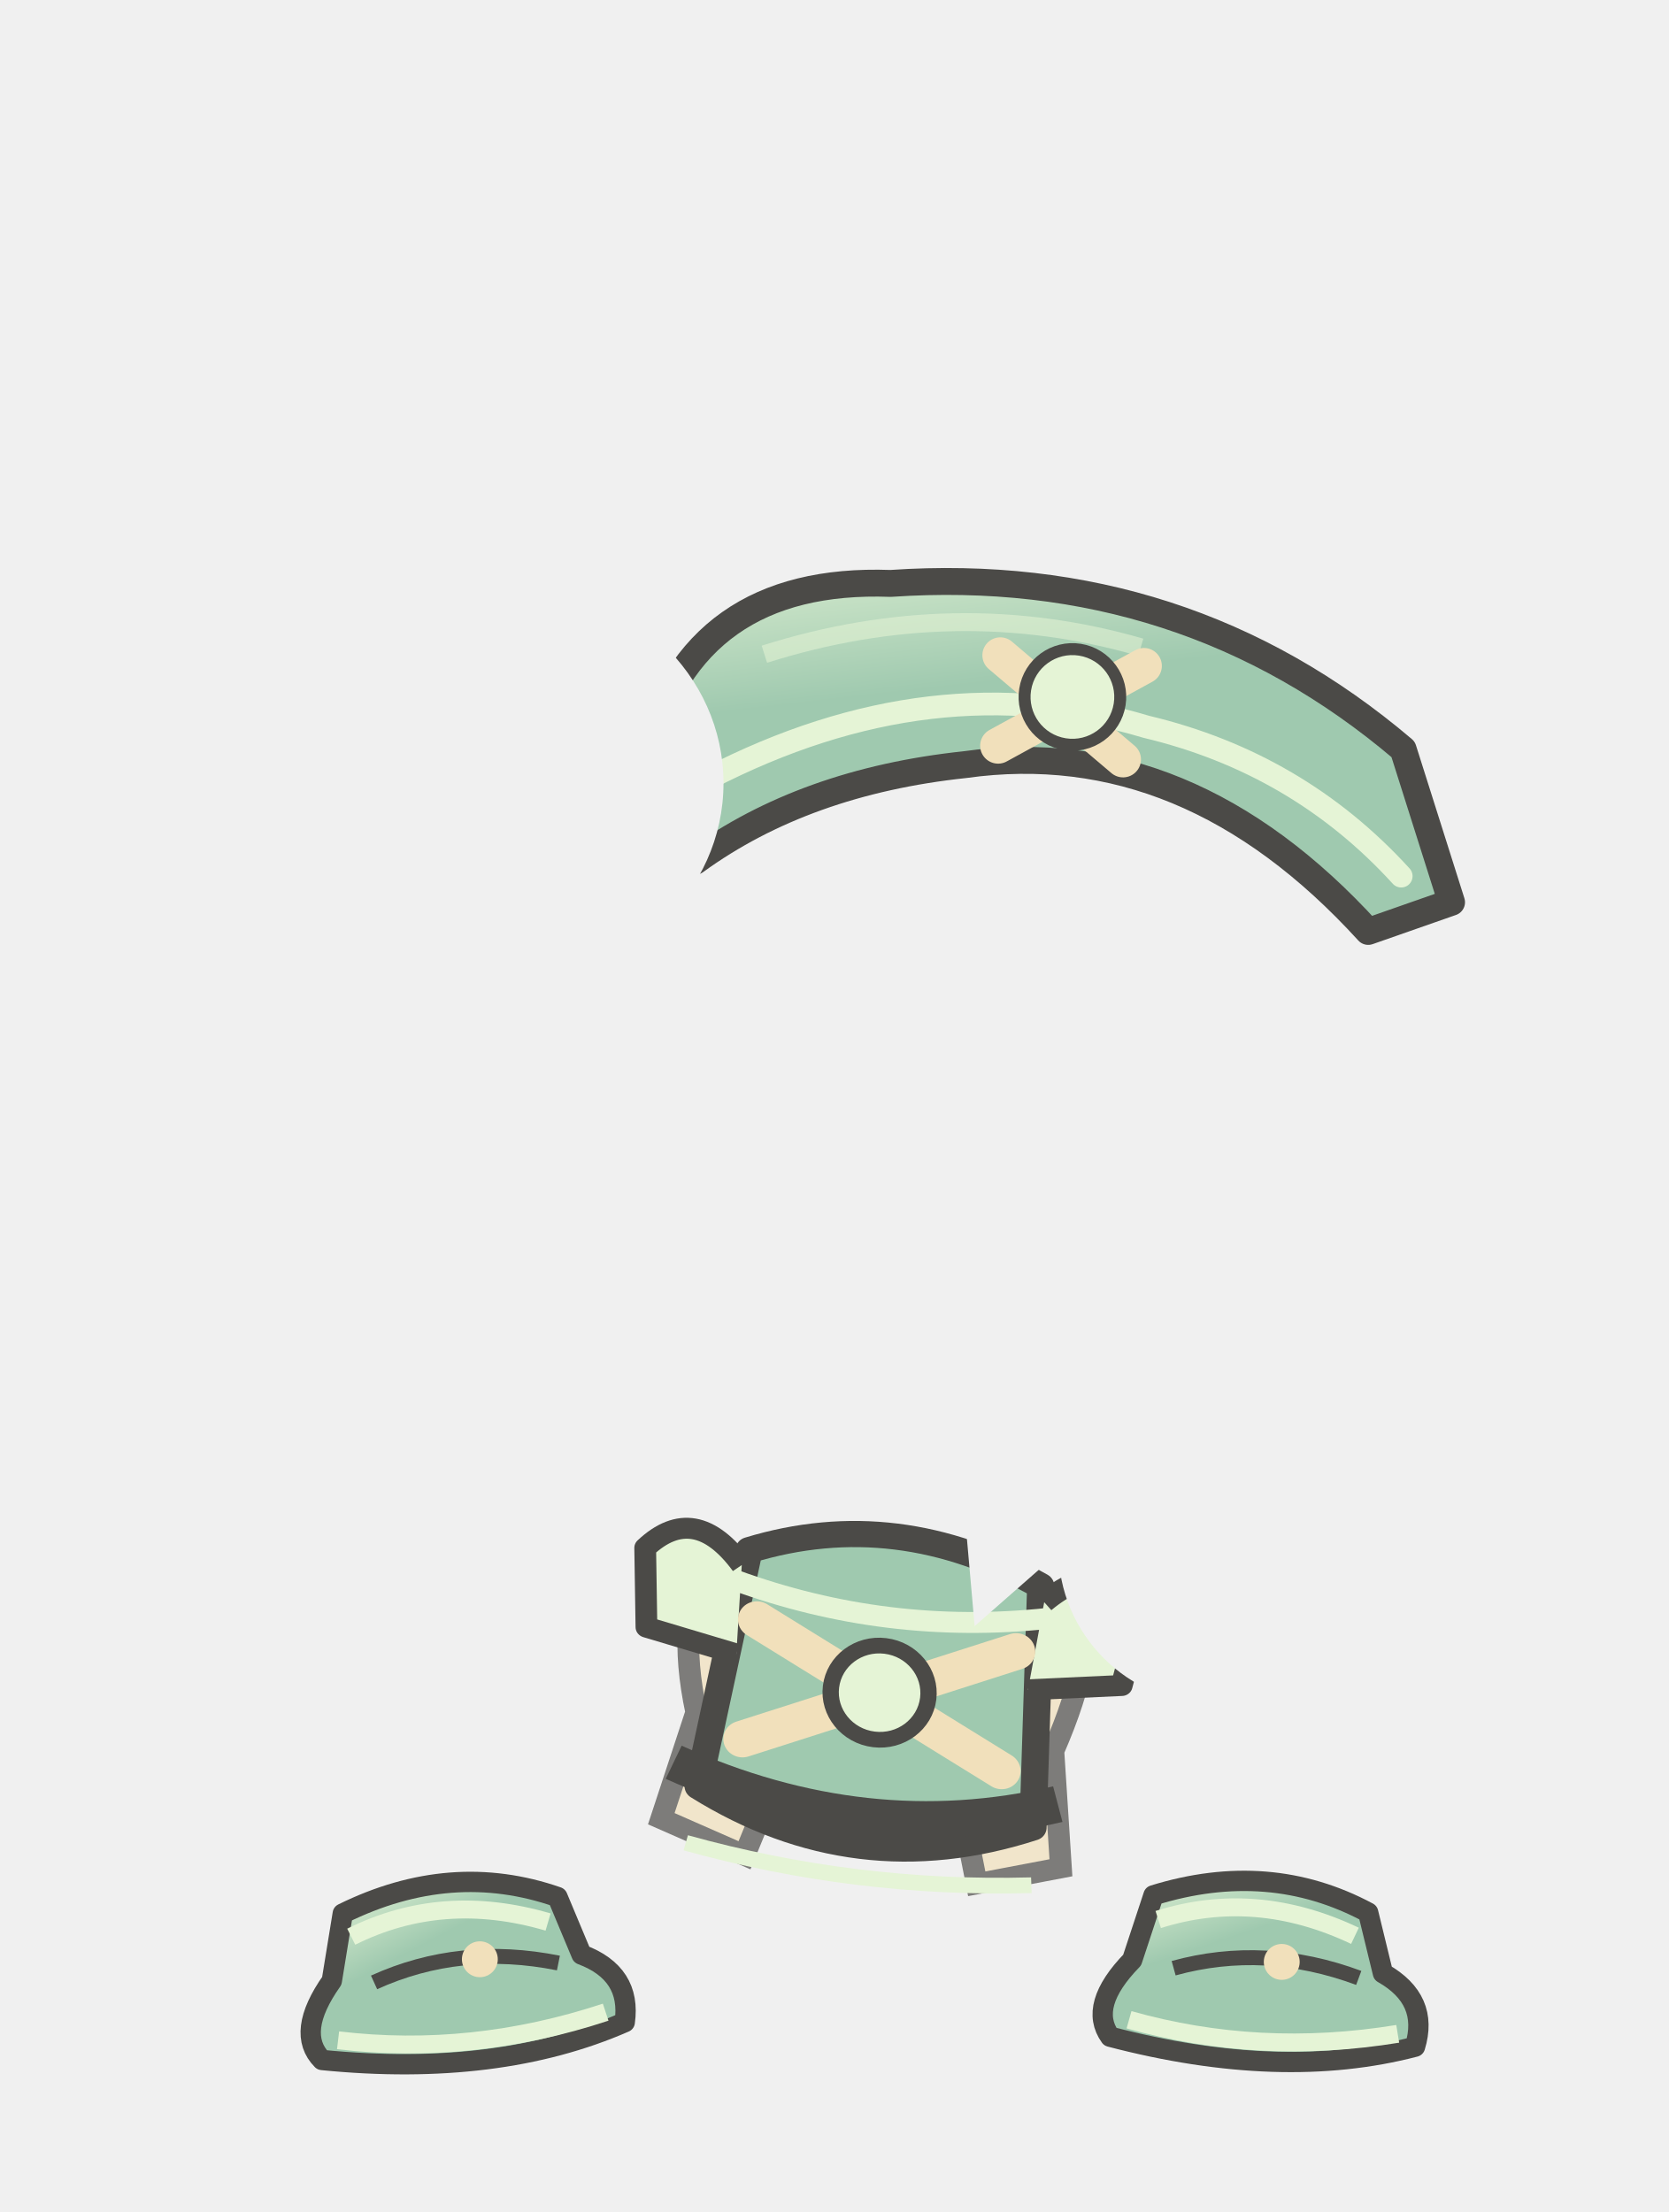
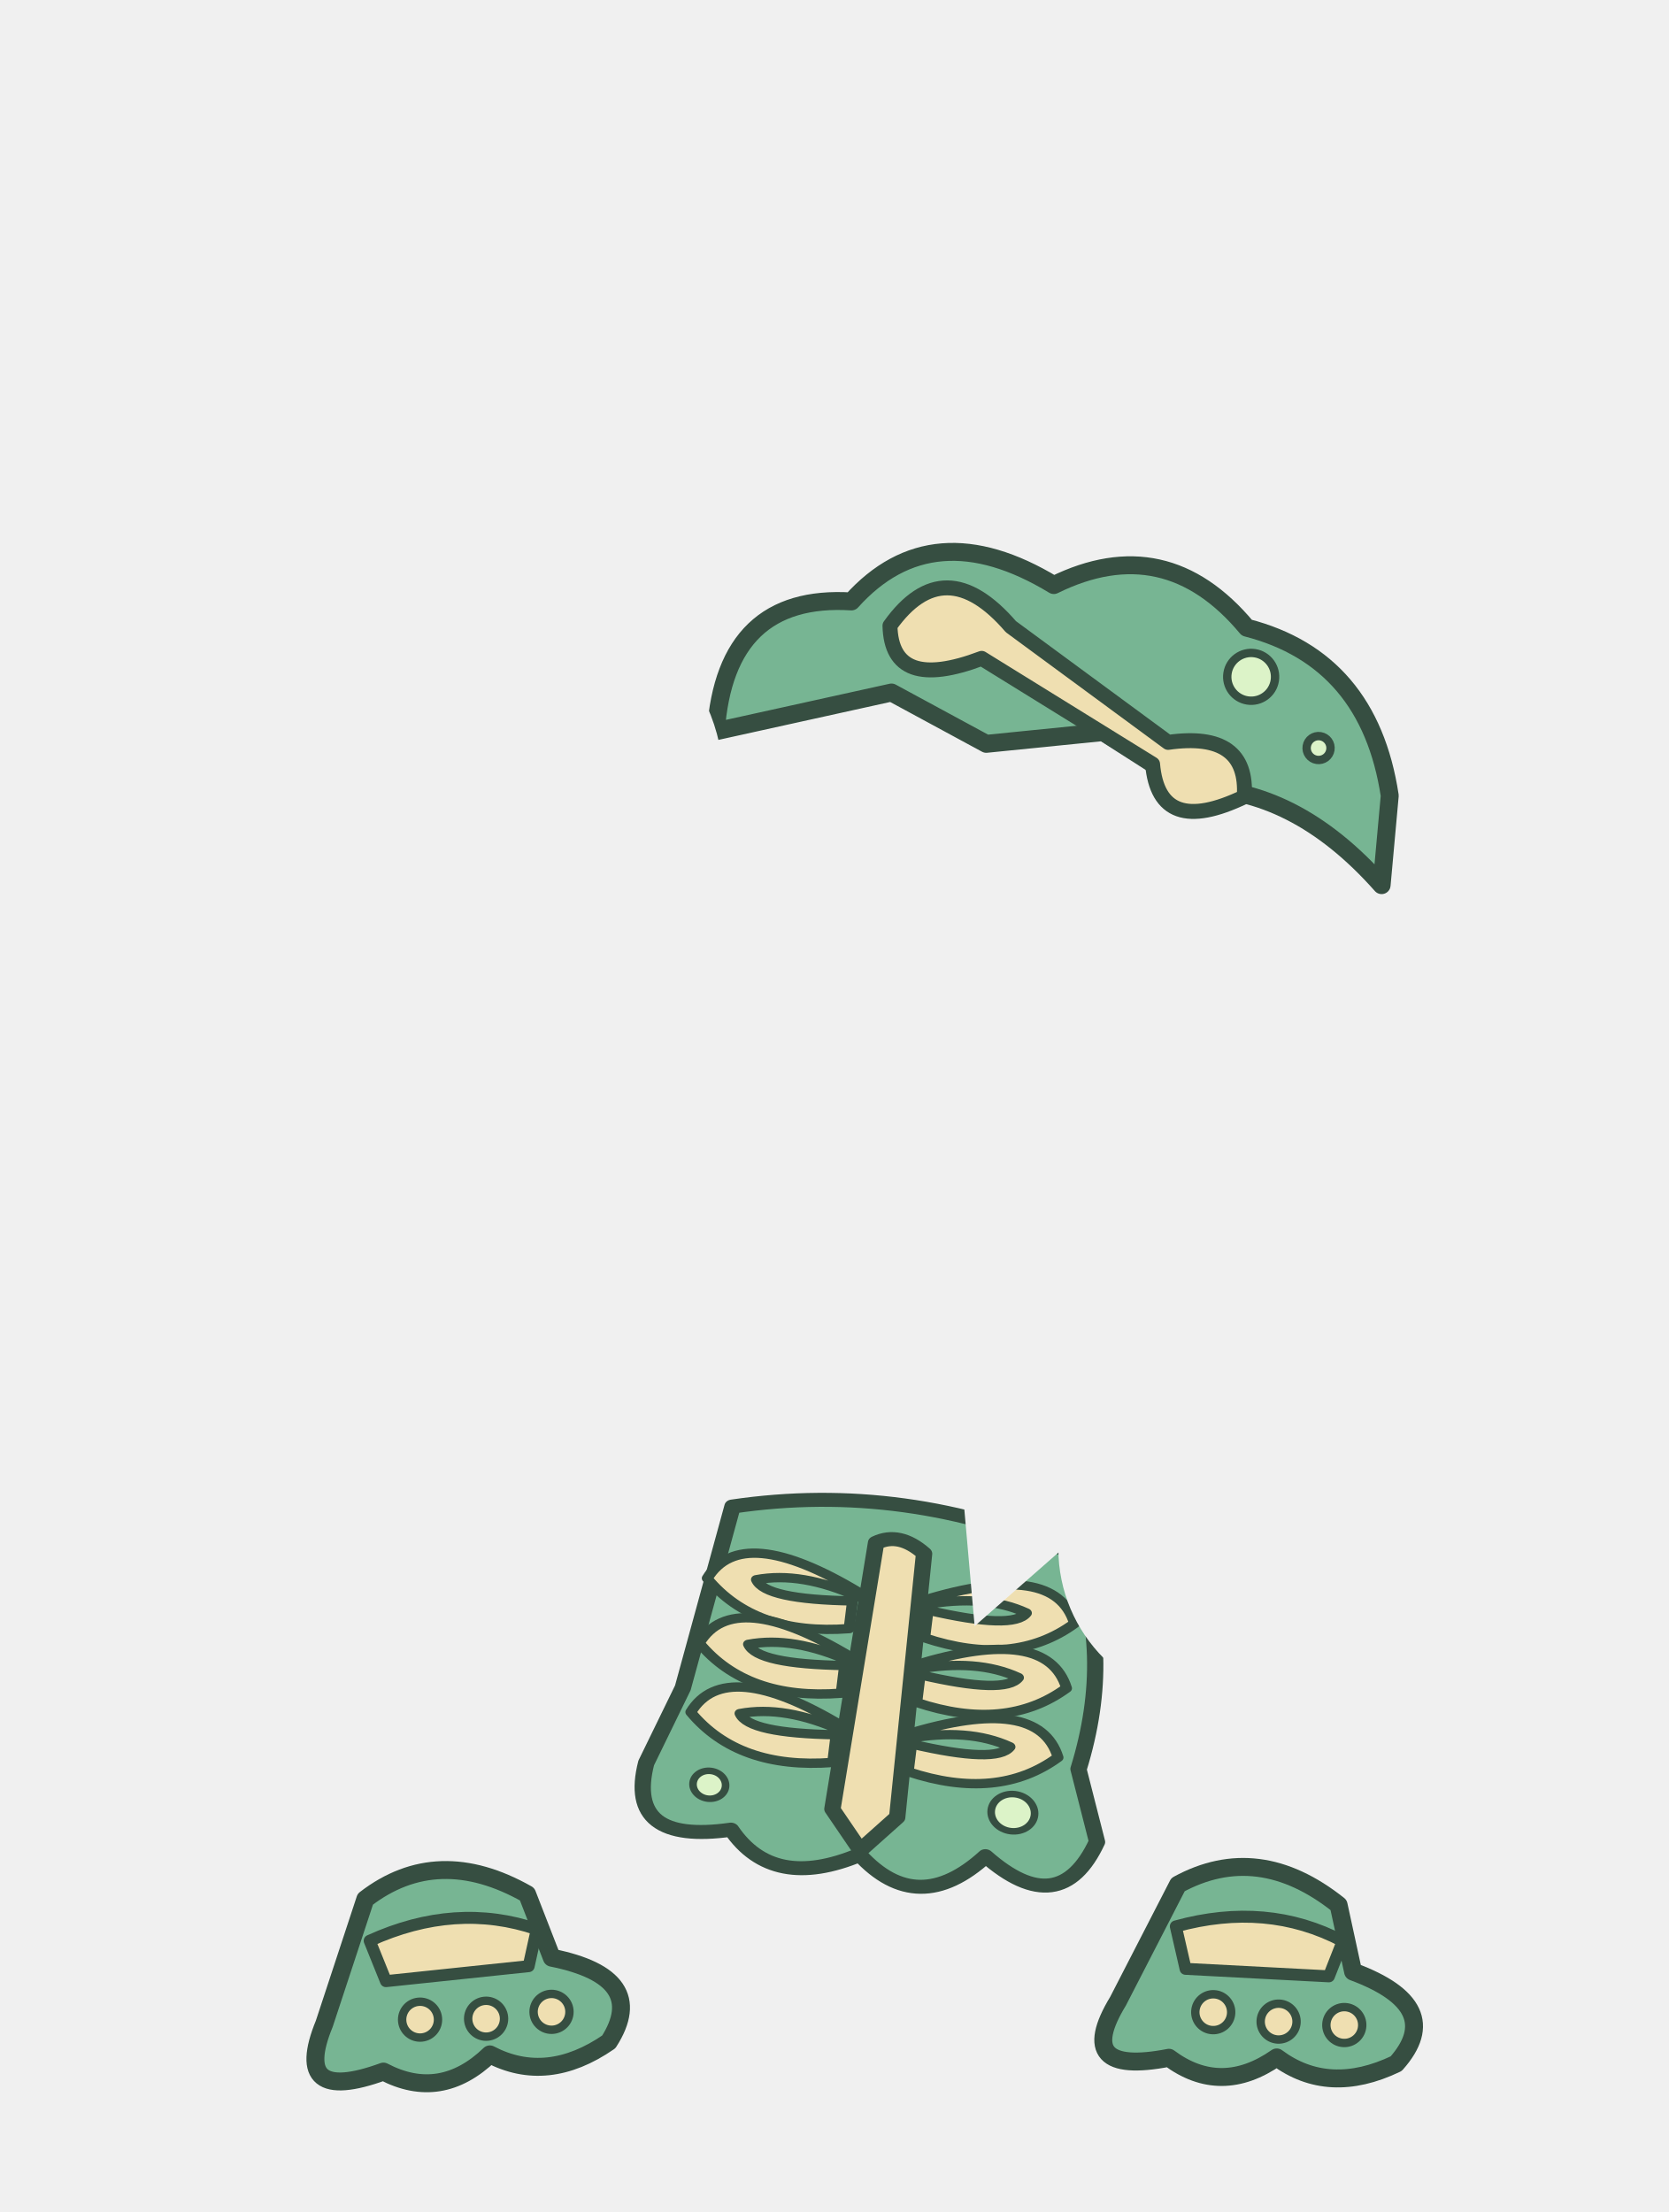
<svg xmlns="http://www.w3.org/2000/svg" width="279" height="370" viewBox="0 0 279 370" data-armor="bone_slime" data-phase="hurt" data-frame="2">
  <defs>
-     <linearGradient id="metal" x1="0" y1="0" x2=".7" y2="1">
-       <stop stop-color="#e5f4d6" />
-       <stop offset=".4" stop-color="#9fc9af" />
-       <stop offset="1" stop-color="#9fc9af" />
+     <linearGradient id="metal" x1="0" y1="0" x2=".8" y2="1">
+       <stop stop-color="#dcf3c8" />
+       <stop offset=".55" stop-color="#77b593" />
+       <stop offset="1" stop-color="#dcf3c8" />
    </linearGradient>
    <mask id="details" maskUnits="userSpaceOnUse" x="0" y="0" width="279" height="370">
      <rect width="279" height="370" fill="white" />
      <g fill="black">
        <ellipse data-protect="flower" cx="86" cy="131" rx="35" ry="33" />
        <ellipse data-protect="paw" cx="74" cy="209" rx="26" ry="25" />
        <ellipse data-protect="paw" cx="203" cy="259" rx="26" ry="26" />
        <polygon data-protect="scarf" points="103,215 160,238 163,272 204,236" />
      </g>
    </mask>
  </defs>
  <g mask="url(#details)">
    <g transform="translate(78 335) rotate(-6)">
      <g data-part="boot">
-         <path d="M-19 -17Q0 -24 17 -16L20 -6Q28 -2 26 6Q4 13 -25 7Q-29 2 -22 -6Z" fill="url(#metal)" stroke="#4b4a47" stroke-width="3.4" stroke-linejoin="round" />
-         <path d="M-18 -13Q-2 -19 15 -12M-22 4Q0 9 23 4" fill="none" stroke="#e5f4d6" stroke-width="3" />
-         <path d="M-15 -5Q0 -10 16 -5" fill="none" stroke="#4b4a47" stroke-width="2.5" />
-         <circle cx="3" cy="-7" r="3" fill="#f1e0bb" />
+         <path d="M-15 -19Q-2 -27 12 -17L15 -6Q31 -1 23 9Q12 15 3 9Q-6 16 -15 10Q-31 14 -24 1Z" fill="#77b593" stroke="#364e41" stroke-width="3" stroke-linejoin="round" stroke-linecap="round" />
+         <path d="M-15 -12Q0 -17 13 -11L11 -5L-13 -5Z" fill="#efdfb1" stroke="#364e41" stroke-width="2" stroke-linejoin="round" stroke-linecap="round" />
+         <circle cx="-8" cy="2" r="3" fill="#efdfb1" stroke="#364e41" stroke-width="1.4" />
+         <circle cx="3" cy="3" r="3" fill="#efdfb1" stroke="#364e41" stroke-width="1.4" />
+         <circle cx="14" cy="3" r="3" fill="#efdfb1" stroke="#364e41" stroke-width="1.4" />
      </g>
    </g>
    <g transform="translate(211 335) rotate(3)">
      <g data-part="boot">
-         <path d="M-19 -17Q0 -24 17 -16L20 -6Q28 -2 26 6Q4 13 -25 7Q-29 2 -22 -6Z" fill="url(#metal)" stroke="#4b4a47" stroke-width="3.4" stroke-linejoin="round" />
-         <path d="M-18 -13Q-2 -19 15 -12M-22 4Q0 9 23 4" fill="none" stroke="#e5f4d6" stroke-width="3" />
-         <path d="M-15 -5Q0 -10 16 -5" fill="none" stroke="#4b4a47" stroke-width="2.5" />
-         <circle cx="3" cy="-7" r="3" fill="#f1e0bb" />
+         <path d="M-15 -19Q-2 -27 12 -17L15 -6Q31 -1 23 9Q12 15 3 9Q-6 16 -15 10Q-31 14 -24 1Z" fill="#77b593" stroke="#364e41" stroke-width="3" stroke-linejoin="round" stroke-linecap="round" />
+         <path d="M-15 -12Q0 -17 13 -11L11 -5L-13 -5Z" fill="#efdfb1" stroke="#364e41" stroke-width="2" stroke-linejoin="round" stroke-linecap="round" />
+         <circle cx="-8" cy="2" r="3" fill="#efdfb1" stroke="#364e41" stroke-width="1.4" />
+         <circle cx="3" cy="3" r="3" fill="#efdfb1" stroke="#364e41" stroke-width="1.4" />
+         <circle cx="14" cy="3" r="3" fill="#efdfb1" stroke="#364e41" stroke-width="1.4" />
      </g>
    </g>
    <g transform="translate(147 284) rotate(7)">
-       <g data-part="chestplate" transform="translate(-45.5 -35) scale(0.91 0.875)">
-         <path d="M16 18Q11 29 17 47L13 68 29 73 34 54 66 54 72 73 87 68 83 46Q89 25 84 18" fill="#f1e0bb" opacity=".7" stroke="#4b4a47" stroke-width="4" />
-         <path d="M23 15 Q49 3 77 15 L81 61 Q50 76 19 61Z" fill="#9fc9af" stroke="#4b4a47" stroke-width="5" stroke-linejoin="round" />
-         <path d="M22 18Q12 7 4 17L6 32 23 35M78 18Q88 7 96 17L94 32 77 35" fill="#e5f4d6" stroke="#4b4a47" stroke-width="4" stroke-linejoin="round" />
-         <path d="M21 21Q50 28 79 21" fill="none" stroke="#e5f4d6" stroke-width="4" />
-         <path d="M14 57Q51 69 85 56" fill="none" stroke="#4b4a47" stroke-width="7" />
-         <path d="M26 28 74 51M74 28 26 51" stroke="#f1e0bb" stroke-width="7" stroke-linecap="round" />
-         <circle cx="50" cy="39" r="9" fill="#e5f4d6" stroke="#4b4a47" stroke-width="3" />
-         <path d="M18 72Q50 77 82 72" fill="none" stroke="#e5f4d6" stroke-width="3" />
+       <g data-part="chestplate" transform="scale(0.91 0.7777778)">
+         <path d="M-31 -37Q0 -47 32 -36Q42 -16 38 10L43 25Q38 43 23 31Q12 46 0 34Q-15 44 -24 32Q-43 38 -41 20L-36 3Z" fill="#77b593" stroke="#364e41" stroke-width="3" stroke-linejoin="round" stroke-linecap="round" />
+         <path d="M-4 -33Q0 -36 5 -32L6 25L0 33L-6 25Z" fill="#efdfb1" stroke="#364e41" stroke-width="3" stroke-linejoin="round" stroke-linecap="round" />
+         <path d="M-6 -22Q-29 -34 -34 -21Q-24 -10 -7 -14L-7 -20Q-23 -18 -25 -22Q-17 -25 -6 -21Z" fill="#efdfb1" stroke="#364e41" stroke-width="2" stroke-linejoin="round" stroke-linecap="round" />
+         <path d="M6 -22Q29 -34 34 -21Q24 -10 7 -14L7 -20Q23 -18 25 -22Q17 -25 6 -21Z" fill="#efdfb1" stroke="#364e41" stroke-width="2" stroke-linejoin="round" stroke-linecap="round" />
+         <path d="M-6 -8Q-29 -20 -34 -7Q-24 4 -7 0L-7 -6Q-23 -4 -25 -8Q-17 -11 -6 -7Z" fill="#efdfb1" stroke="#364e41" stroke-width="2" stroke-linejoin="round" stroke-linecap="round" />
+         <path d="M6 -8Q29 -20 34 -7Q24 4 7 0L7 -6Q23 -4 25 -8Q17 -11 6 -7Z" fill="#efdfb1" stroke="#364e41" stroke-width="2" stroke-linejoin="round" stroke-linecap="round" />
+         <path d="M-6 7Q-29 -5 -34 8Q-24 19 -7 15L-7 9Q-23 11 -25 7Q-17 4 -6 8Z" fill="#efdfb1" stroke="#364e41" stroke-width="2" stroke-linejoin="round" stroke-linecap="round" />
+         <path d="M6 7Q29 -5 34 8Q24 19 7 15L7 9Q23 11 25 7Q17 4 6 8Z" fill="#efdfb1" stroke="#364e41" stroke-width="2" stroke-linejoin="round" stroke-linecap="round" />
+         <circle cx="-29" cy="23" r="3" fill="#dcf3c8" stroke="#364e41" stroke-width="1.4" />
+         <circle cx="27" cy="21" r="4" fill="#dcf3c8" stroke="#364e41" stroke-width="1.4" />
      </g>
    </g>
    <g transform="translate(172 163) rotate(9)">
      <g data-part="helmet">
-         <path d="M-69 -26Q-66 -57 -33 -61Q15 -72 56 -47L68 -23L55 -16Q20 -44 -16 -33Q-42 -26 -58 -10Z" fill="url(#metal)" stroke="#4b4a47" stroke-width="4.5" stroke-linejoin="round" />
-         <path d="M-58 -24Q-24 -49 13 -44Q39 -42 59 -26" fill="none" stroke="#e5f4d6" stroke-width="3.8" stroke-linecap="round" />
-         <path d="M-52 -46Q-22 -61 10 -57" fill="none" stroke="#e5f4d6" stroke-width="3" opacity=".55" />
-         <path d="M-13 -52L10 -38M11 -54L-11 -37" stroke="#f1e0bb" stroke-width="6" stroke-linecap="round" />
-         <circle cx="0" cy="-47" r="8" fill="#e5f4d6" stroke="#4b4a47" stroke-width="2" />
+         <path d="M-58 -32Q-60 -55 -39 -57Q-28 -74 -6 -65Q11 -77 27 -63Q48 -61 55 -39L56 -24Q39 -38 22 -35L6 -42L-13 -37L-30 -43Z" fill="#77b593" stroke="#364e41" stroke-width="3" stroke-linejoin="round" stroke-linecap="round" />
+         <path d="M-32 -54Q-25 -68 -12 -57L17 -42Q30 -46 31 -35Q18 -26 15 -38L-16 -51Q-30 -43 -32 -54Z" fill="#efdfb1" stroke="#364e41" stroke-width="2.5" stroke-linejoin="round" stroke-linecap="round" />
+         <circle cx="29" cy="-55" r="4" fill="#dcf3c8" stroke="#364e41" stroke-width="1.4" />
+         <circle cx="42" cy="-45" r="2" fill="#dcf3c8" stroke="#364e41" stroke-width="1.4" />
      </g>
    </g>
  </g>
</svg>
